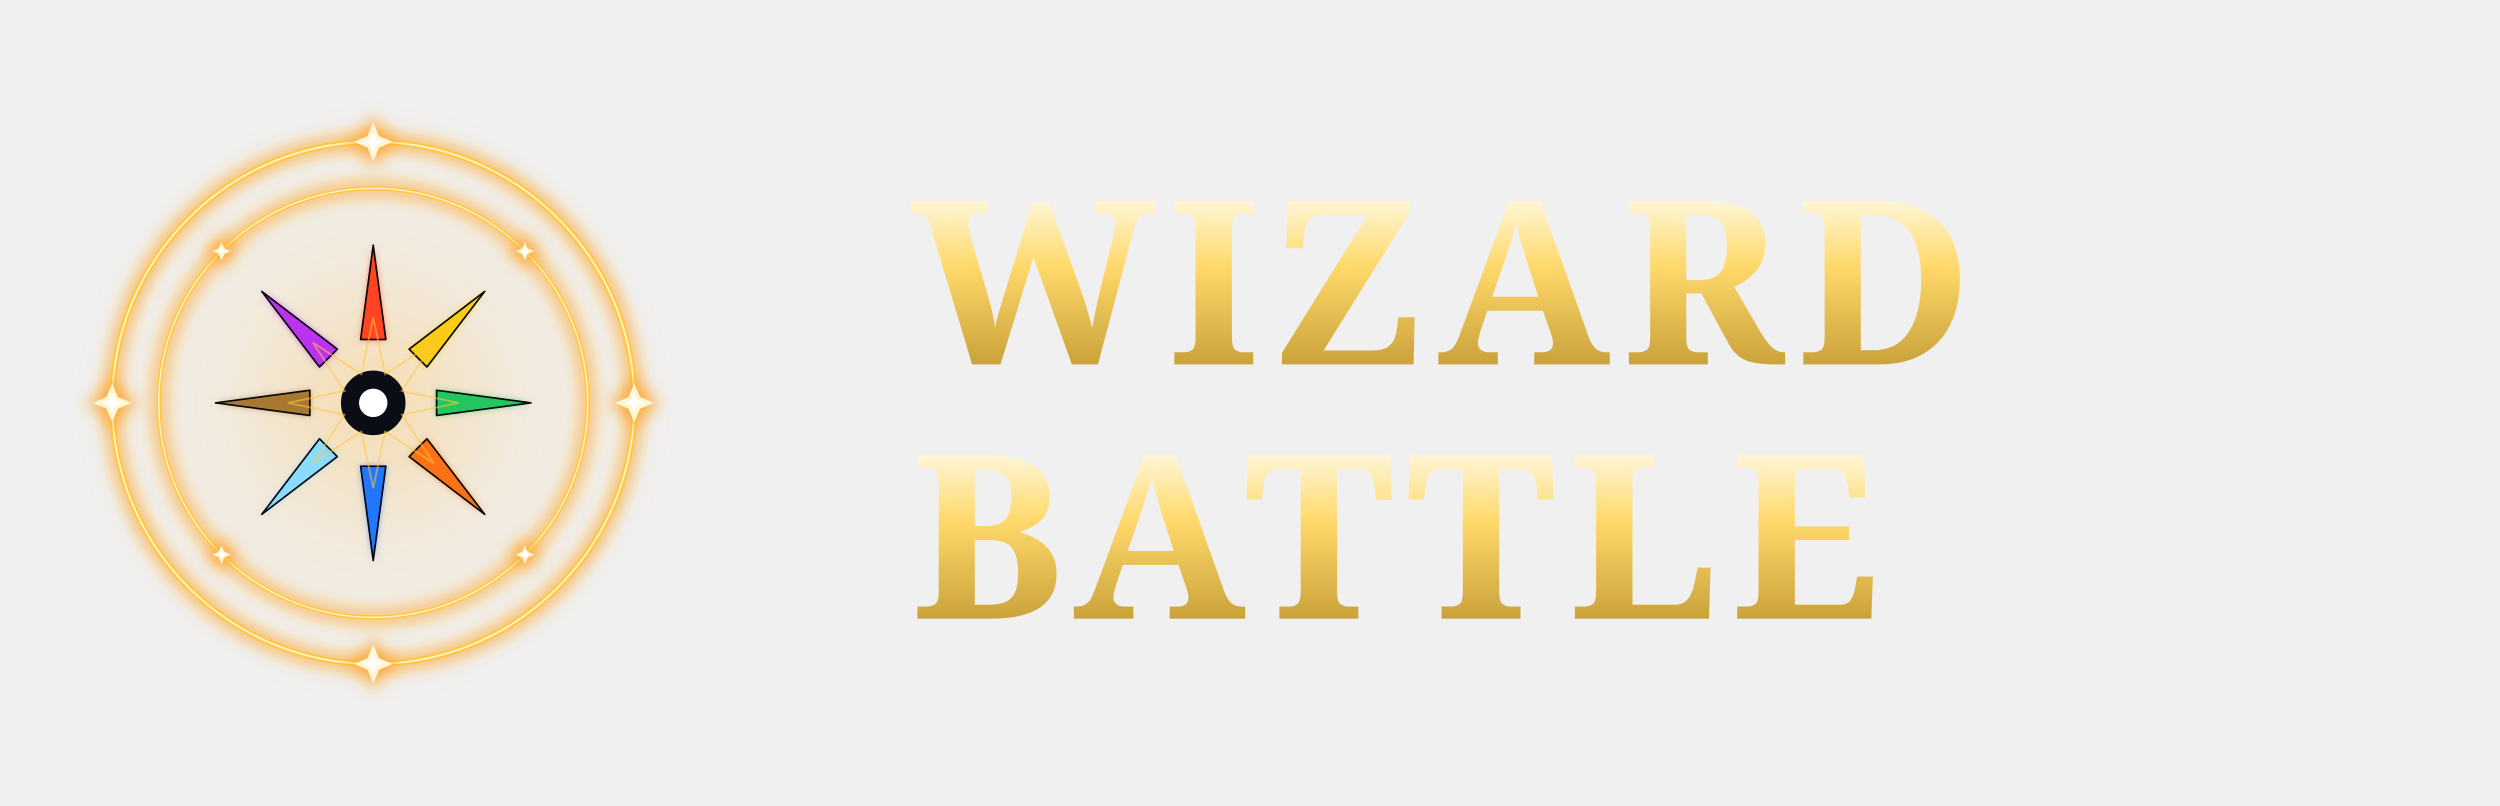
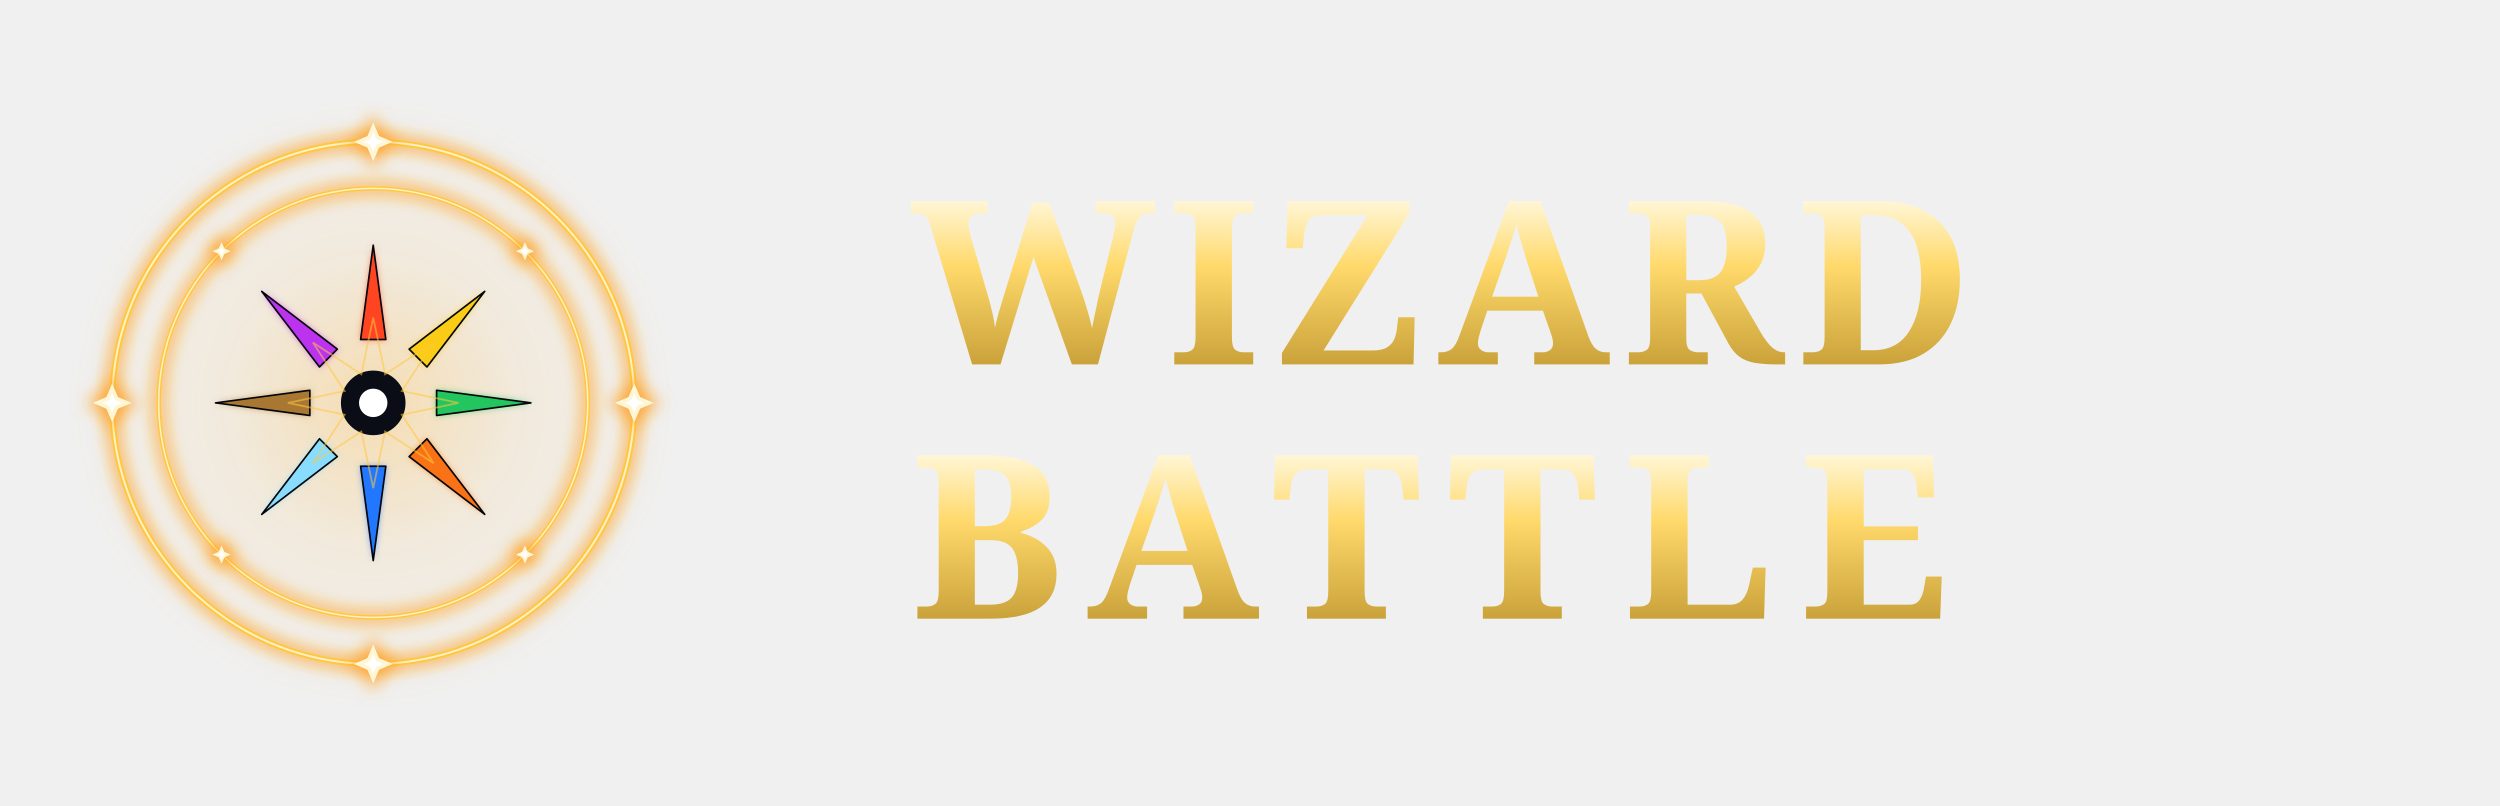
<svg xmlns="http://www.w3.org/2000/svg" viewBox="0 0 1180 380" width="1180" height="380">
  <defs>
    <linearGradient id="wm" x1="0" y1="0" x2="0" y2="1">
      <stop offset="0%" stop-color="#fff6d6" />
      <stop offset="40%" stop-color="#ffd96b" />
      <stop offset="100%" stop-color="#caa23a" />
    </linearGradient>
  </defs>
  <g transform="translate(20 34) scale(0.61)">
    <defs>
      <radialGradient id="c0bloom" cx="50%" cy="50%" r="50%">
        <stop offset="0%" stop-color="#ffb22e" stop-opacity="0.32" />
        <stop offset="48%" stop-color="#ffb22e" stop-opacity="0.1" />
        <stop offset="100%" stop-color="#ffb22e" stop-opacity="0" />
      </radialGradient>
      <radialGradient id="c0gfill" cx="50%" cy="42%" r="62%">
        <stop offset="0%" stop-color="#ffe07a" />
        <stop offset="62%" stop-color="#ffc740" />
        <stop offset="100%" stop-color="#c8932c" />
      </radialGradient>
      <filter id="c0soft" x="-60%" y="-60%" width="220%" height="220%">
        <feGaussianBlur stdDeviation="6" />
      </filter>
      <filter id="c0tight" x="-40%" y="-40%" width="180%" height="180%">
        <feGaussianBlur stdDeviation="2.6" />
      </filter>
    </defs>
    <circle cx="256" cy="256" r="238" fill="url(#c0bloom)" />
    <circle cx="256" cy="256" r="202" fill="none" stroke="#ff9e1f" stroke-width="9.5" stroke-opacity="0.8" filter="url(#c0soft)" />
    <circle cx="256" cy="256" r="202" fill="none" stroke="#ffc740" stroke-width="4.5" />
    <circle cx="256" cy="256" r="202" fill="none" stroke="#fff6d6" stroke-width="1.53" stroke-opacity="0.9" />
    <circle cx="256" cy="256" r="166" fill="none" stroke="#ff9e1f" stroke-width="8.4" stroke-opacity="0.8" filter="url(#c0soft)" />
    <circle cx="256" cy="256" r="166" fill="none" stroke="#ffc740" stroke-width="3.4" />
    <circle cx="256" cy="256" r="166" fill="none" stroke="#fff6d6" stroke-width="1.156" stroke-opacity="0.9" />
    <path d="M 256 33 L 263.5 46.5 L 277 54 L 263.5 61.5 L 256 75 L 248.5 61.5 L 235 54 L 248.5 46.5 Z" fill="#ff9e1f" opacity="0.8" filter="url(#c0soft)" />
    <path d="M 256 39 L 260.5 49.5 L 271 54 L 260.5 58.5 L 256 69 L 251.5 58.5 L 241 54 L 251.5 49.5 Z" fill="#fff6d6" />
    <path d="M 256 46.5 L 258.25 51.75 L 263.5 54 L 258.25 56.25 L 256 61.5 L 253.75 56.25 L 248.5 54 L 253.75 51.75 Z" fill="#ffffff" />
    <path d="M 458 235 L 465.5 248.5 L 479 256 L 465.5 263.5 L 458 277 L 450.5 263.5 L 437 256 L 450.5 248.5 Z" fill="#ff9e1f" opacity="0.8" filter="url(#c0soft)" />
    <path d="M 458 241 L 462.5 251.5 L 473 256 L 462.5 260.5 L 458 271 L 453.5 260.5 L 443 256 L 453.5 251.5 Z" fill="#fff6d6" />
    <path d="M 458 248.5 L 460.25 253.75 L 465.5 256 L 460.25 258.25 L 458 263.5 L 455.75 258.25 L 450.5 256 L 455.75 253.75 Z" fill="#ffffff" />
    <path d="M 256 437 L 263.5 450.5 L 277 458 L 263.5 465.5 L 256 479 L 248.5 465.5 L 235 458 L 248.5 450.5 Z" fill="#ff9e1f" opacity="0.8" filter="url(#c0soft)" />
    <path d="M 256 443 L 260.5 453.5 L 271 458 L 260.5 462.5 L 256 473 L 251.5 462.5 L 241 458 L 251.5 453.5 Z" fill="#fff6d6" />
    <path d="M 256 450.5 L 258.25 455.75 L 263.5 458 L 258.25 460.25 L 256 465.5 L 253.75 460.25 L 248.5 458 L 253.75 455.75 Z" fill="#ffffff" />
    <path d="M 54 235 L 61.5 248.5 L 75 256 L 61.5 263.5 L 54 277 L 46.5 263.5 L 33 256 L 46.5 248.5 Z" fill="#ff9e1f" opacity="0.8" filter="url(#c0soft)" />
    <path d="M 54 241 L 58.5 251.5 L 69 256 L 58.5 260.5 L 54 271 L 49.5 260.5 L 39 256 L 49.5 251.5 Z" fill="#fff6d6" />
    <path d="M 54 248.5 L 56.25 253.75 L 61.5 256 L 56.25 258.25 L 54 263.5 L 51.75 258.25 L 46.5 256 L 51.75 253.75 Z" fill="#ffffff" />
    <path d="M 138.62 125.62 L 143.82 133.42 L 151.62 138.62 L 143.82 143.82 L 138.62 151.62 L 133.42 143.82 L 125.62 138.62 L 133.42 133.42 Z" fill="#ff9e1f" opacity="0.8" filter="url(#c0soft)" />
    <path d="M 138.62 131.62 L 140.82 136.42 L 145.62 138.62 L 140.82 140.82 L 138.62 145.62 L 136.42 140.82 L 131.62 138.62 L 136.42 136.42 Z" fill="#fff6d6" />
    <path d="M 138.62 135.12 L 139.72 137.52 L 142.12 138.62 L 139.72 139.72 L 138.62 142.12 L 137.52 139.72 L 135.12 138.62 L 137.52 137.52 Z" fill="#ffffff" />
    <path d="M 373.38 125.62 L 378.58 133.42 L 386.38 138.62 L 378.58 143.82 L 373.38 151.62 L 368.18 143.82 L 360.38 138.62 L 368.18 133.42 Z" fill="#ff9e1f" opacity="0.8" filter="url(#c0soft)" />
    <path d="M 373.38 131.62 L 375.58 136.42 L 380.38 138.62 L 375.58 140.82 L 373.38 145.62 L 371.18 140.82 L 366.38 138.62 L 371.18 136.42 Z" fill="#fff6d6" />
    <path d="M 373.38 135.12 L 374.48 137.52 L 376.88 138.62 L 374.48 139.72 L 373.38 142.12 L 372.28 139.72 L 369.88 138.62 L 372.28 137.52 Z" fill="#ffffff" />
    <path d="M 373.38 360.38 L 378.58 368.18 L 386.38 373.38 L 378.58 378.58 L 373.38 386.38 L 368.18 378.58 L 360.38 373.38 L 368.18 368.18 Z" fill="#ff9e1f" opacity="0.8" filter="url(#c0soft)" />
    <path d="M 373.38 366.38 L 375.58 371.18 L 380.38 373.38 L 375.58 375.58 L 373.38 380.38 L 371.18 375.58 L 366.38 373.38 L 371.18 371.18 Z" fill="#fff6d6" />
    <path d="M 373.38 369.88 L 374.48 372.28 L 376.88 373.38 L 374.48 374.48 L 373.38 376.88 L 372.28 374.48 L 369.88 373.38 L 372.28 372.28 Z" fill="#ffffff" />
    <path d="M 138.62 360.38 L 143.82 368.18 L 151.62 373.38 L 143.82 378.58 L 138.62 386.38 L 133.42 378.58 L 125.62 373.38 L 133.42 368.18 Z" fill="#ff9e1f" opacity="0.8" filter="url(#c0soft)" />
    <path d="M 138.62 366.38 L 140.82 371.18 L 145.62 373.38 L 140.82 375.58 L 138.62 380.38 L 136.42 375.58 L 131.62 373.38 L 136.42 371.18 Z" fill="#fff6d6" />
    <path d="M 138.62 369.88 L 139.72 372.28 L 142.12 373.38 L 139.72 374.48 L 138.62 376.88 L 137.52 374.48 L 135.12 373.38 L 137.52 372.28 Z" fill="#ffffff" />
    <g filter="url(#c0tight)" opacity="0.7">
      <path d="M 246.25 206.96 L 256.00 134.00 L 265.75 206.96 Z" fill="#ff4422" />
      <path d="M 283.78 214.43 L 342.27 169.73 L 297.57 228.22 Z" fill="#facc15" />
      <path d="M 305.04 246.25 L 378.00 256.00 L 305.04 265.75 Z" fill="#22c55e" />
      <path d="M 297.57 283.78 L 342.27 342.27 L 283.78 297.57 Z" fill="#f97316" />
      <path d="M 265.75 305.04 L 256.00 378.00 L 246.25 305.04 Z" fill="#2277ff" />
      <path d="M 228.22 297.57 L 169.73 342.27 L 214.43 283.78 Z" fill="#88ddff" />
      <path d="M 206.96 265.75 L 134.00 256.00 L 206.96 246.25 Z" fill="#a87832" />
      <path d="M 214.43 228.22 L 169.73 169.73 L 228.22 214.43 Z" fill="#bb33ee" />
    </g>
    <g>
      <path d="M 246.25 206.96 L 256.00 134.00 L 265.75 206.96 Z" fill="#ff4422" stroke="#05060c" stroke-width="1.3" stroke-linejoin="round" />
      <path d="M 283.78 214.43 L 342.27 169.73 L 297.57 228.22 Z" fill="#facc15" stroke="#05060c" stroke-width="1.3" stroke-linejoin="round" />
      <path d="M 305.04 246.25 L 378.00 256.00 L 305.04 265.75 Z" fill="#22c55e" stroke="#05060c" stroke-width="1.3" stroke-linejoin="round" />
      <path d="M 297.57 283.78 L 342.27 342.27 L 283.78 297.57 Z" fill="#f97316" stroke="#05060c" stroke-width="1.3" stroke-linejoin="round" />
      <path d="M 265.75 305.04 L 256.00 378.00 L 246.25 305.04 Z" fill="#2277ff" stroke="#05060c" stroke-width="1.3" stroke-linejoin="round" />
      <path d="M 228.22 297.57 L 169.73 342.27 L 214.43 283.78 Z" fill="#88ddff" stroke="#05060c" stroke-width="1.3" stroke-linejoin="round" />
      <path d="M 206.96 265.75 L 134.00 256.00 L 206.96 246.25 Z" fill="#a87832" stroke="#05060c" stroke-width="1.3" stroke-linejoin="round" />
      <path d="M 214.43 228.22 L 169.73 169.73 L 228.22 214.43 Z" fill="#bb33ee" stroke="#05060c" stroke-width="1.3" stroke-linejoin="round" />
      <circle cx="256" cy="256" r="25" fill="#0a0d16" />
      <path d="M 256.00 190.00 L 265.18 233.83 L 302.67 209.33 L 278.17 246.82 L 322.00 256.00 L 278.17 265.18 L 302.67 302.67 L 265.18 278.17 L 256.00 322.00 L 246.82 278.17 L 209.33 302.67 L 233.83 265.18 L 190.00 256.00 L 233.83 246.82 L 209.33 209.33 L 246.82 233.83 Z" fill="none" stroke="#ffc740" stroke-width="1.4" stroke-opacity="0.55" />
      <circle cx="256" cy="256" r="11" fill="#fff" />
    </g>
  </g>
  <text x="430" y="172" font-size="108" letter-spacing="6" fill="url(#wm)" font-family="Cinzel, Georgia, serif" font-weight="700">WIZARD</text>
-   <text x="430" y="292" font-size="108" letter-spacing="6" fill="url(#wm)" font-family="Cinzel, Georgia, serif" font-weight="700">BATTLE</text>
+   <text x="430" y="292" font-size="108" letter-spacing="12.5" fill="url(#wm)" font-family="Cinzel, Georgia, serif" font-weight="700">BATTLE</text>
</svg>
